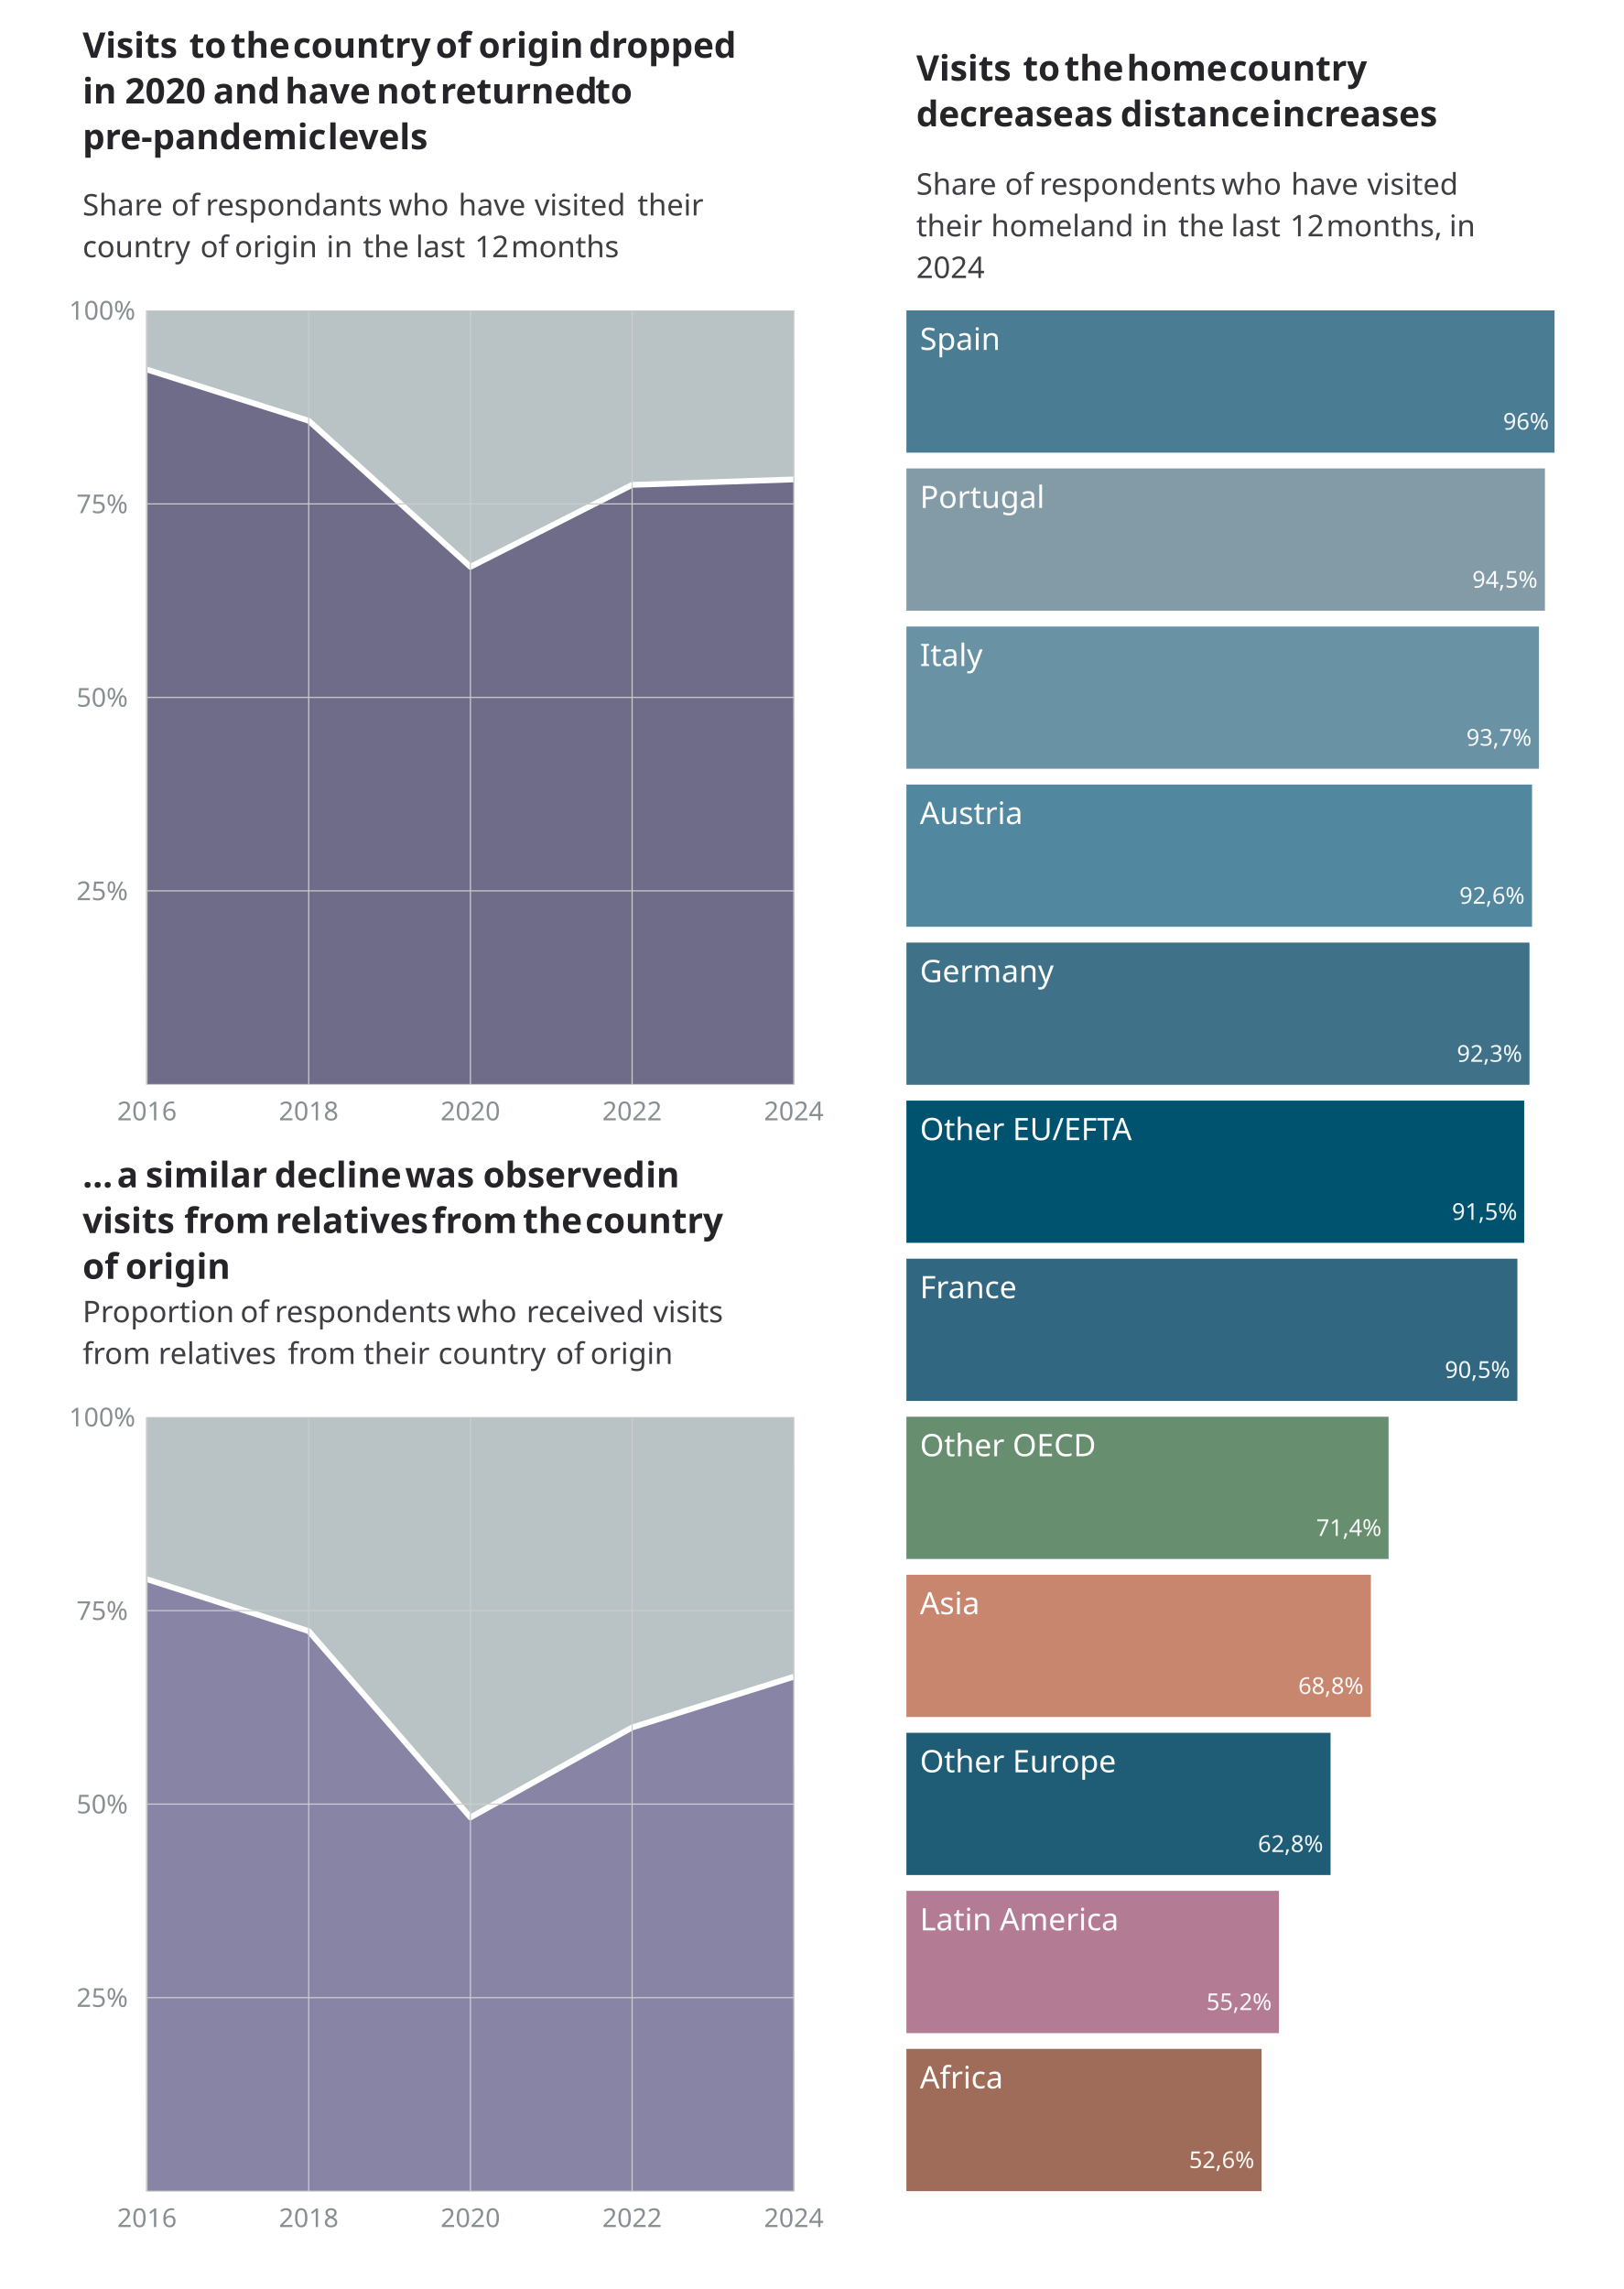
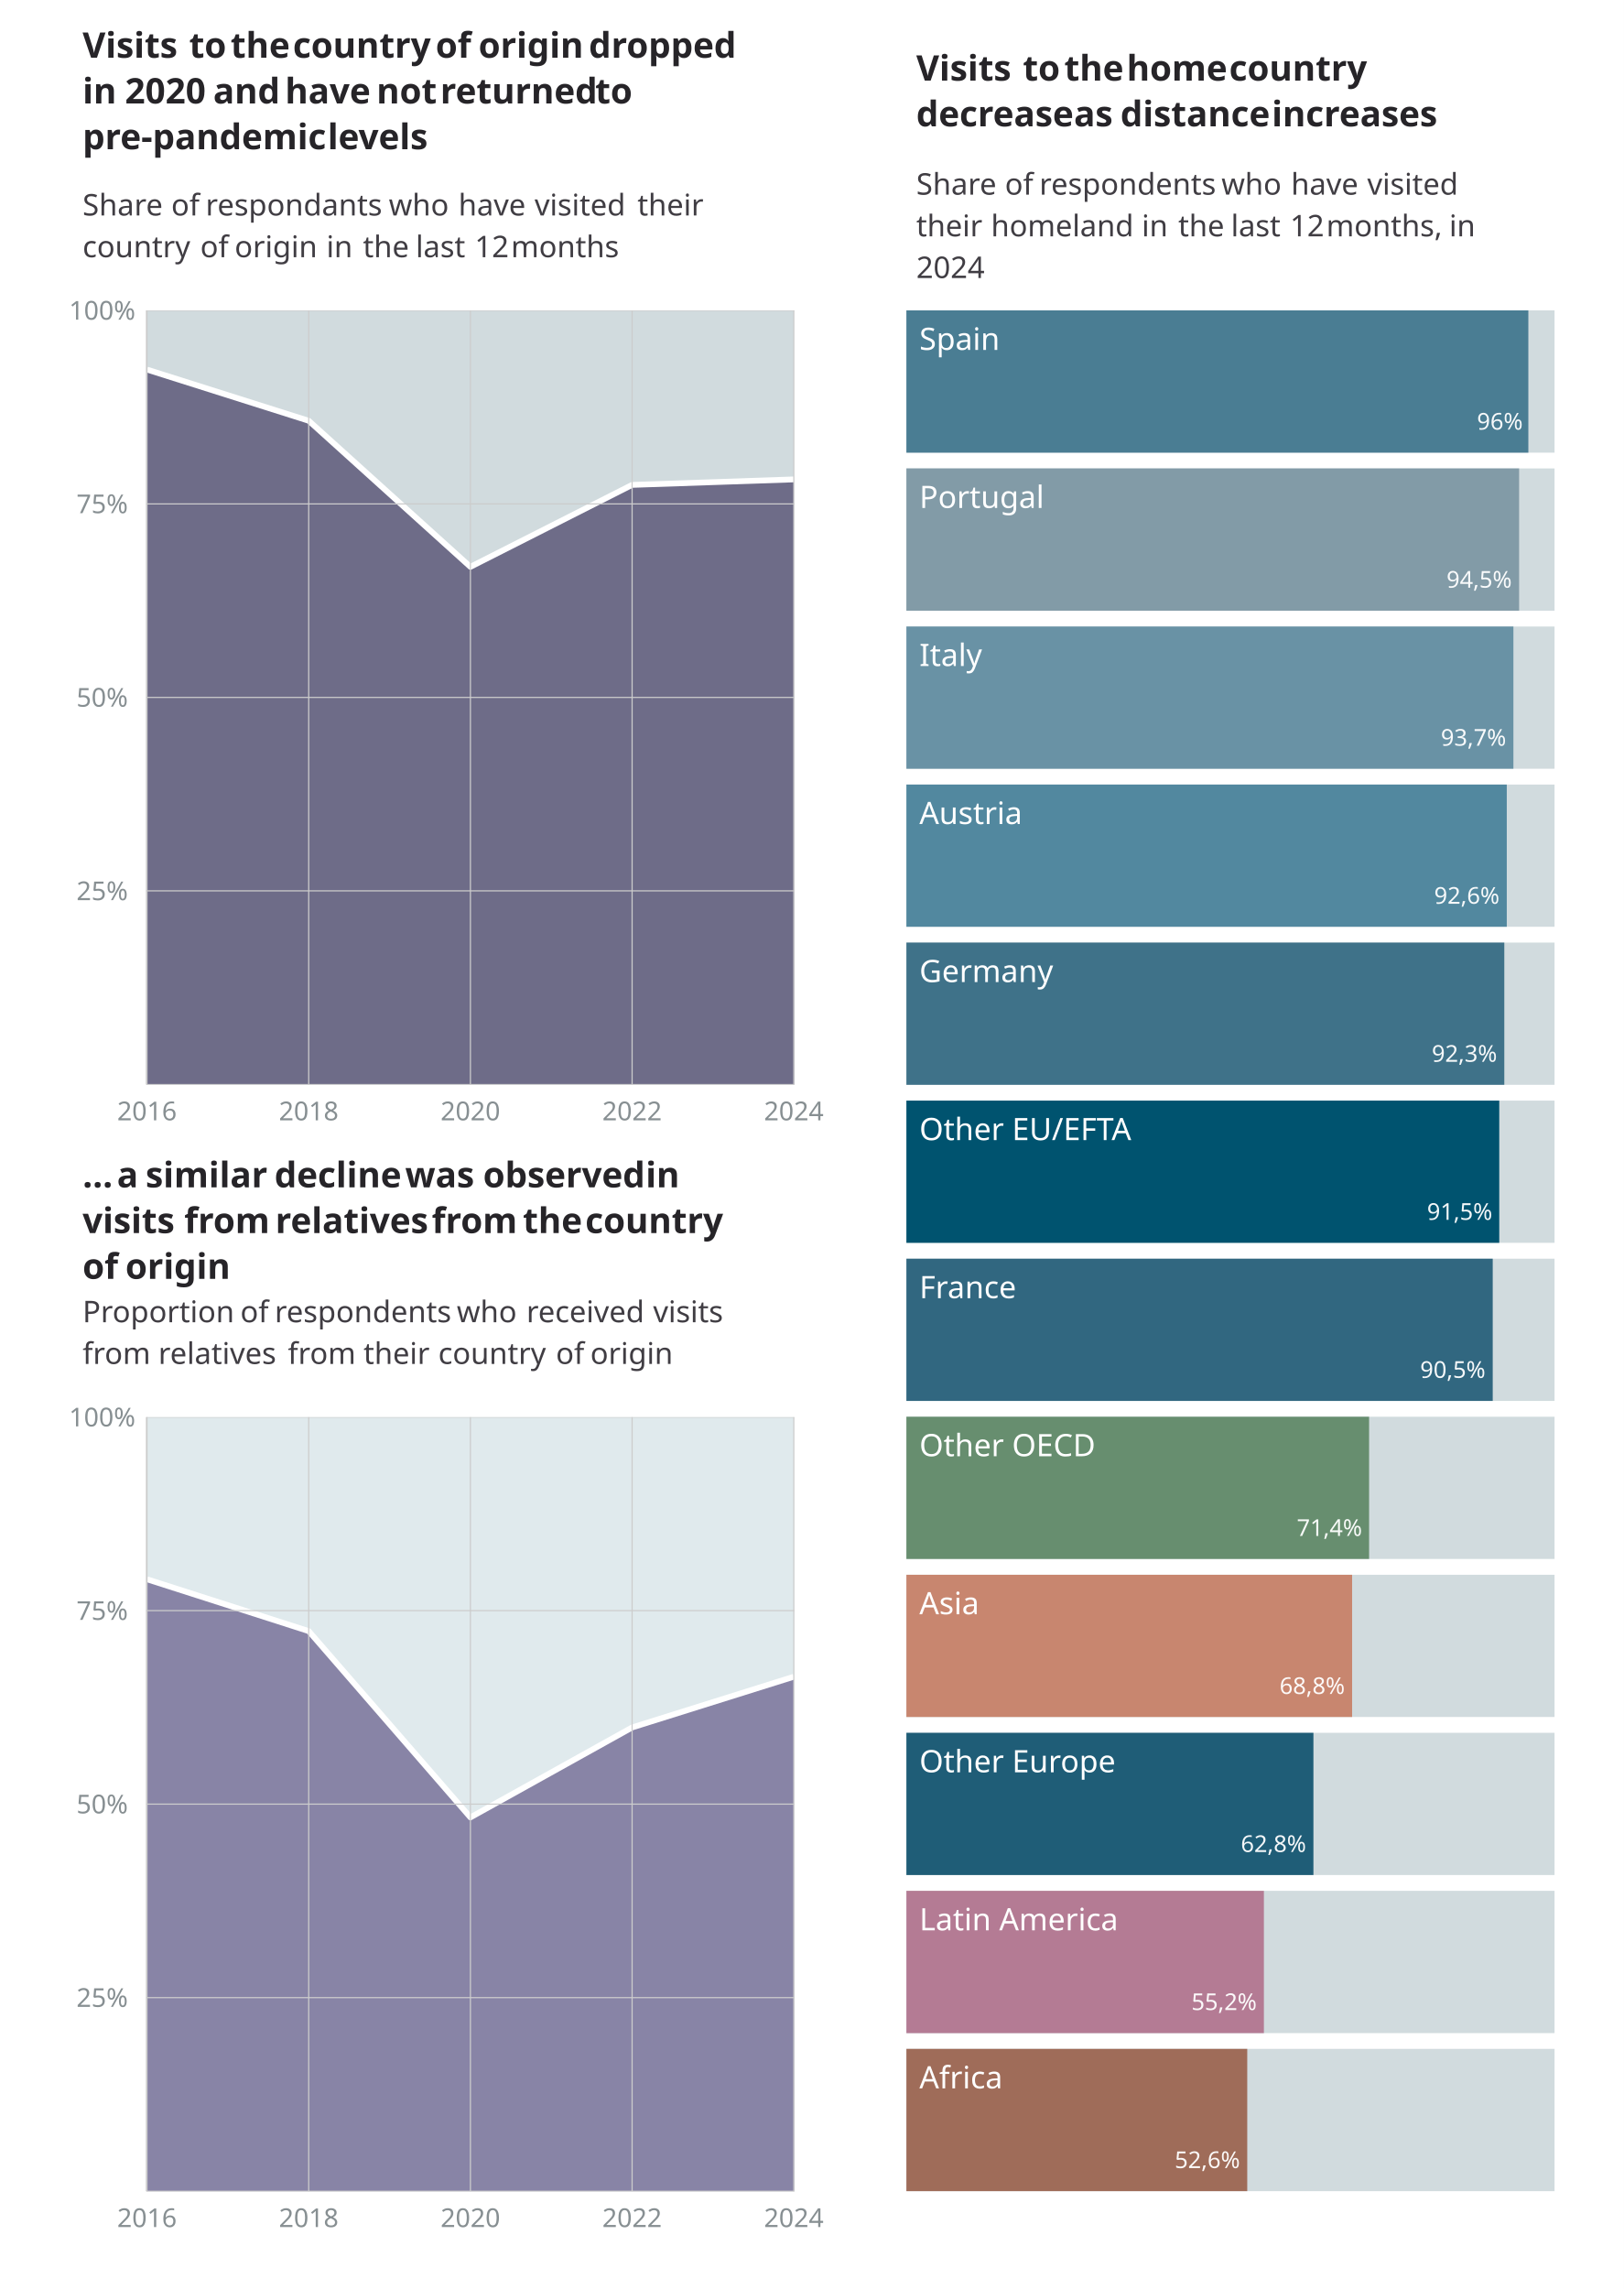
<svg xmlns="http://www.w3.org/2000/svg" width="597.60pt" height="842.40pt" viewBox="0 0 597.60 842.40">
  <g class="svglite">
    <defs>
      <style type="text/css">
    .svglite line, .svglite polyline, .svglite polygon, .svglite path, .svglite rect, .svglite circle {
      fill: none;
      stroke: #000000;
      stroke-linecap: round;
      stroke-linejoin: round;
      stroke-miterlimit: 10.00;
    }
    .svglite text {
      white-space: pre;
    }
    .svglite g.glyphgroup path {
      fill: inherit;
      stroke: none;
    }
  </style>
    </defs>
    <rect width="100%" height="100%" style="stroke: none; fill: #FFFFFF;" />
    <defs>
      <clipPath id="cpMC4wMHw1OTcuNjB8MC4wMHw4NDIuNDA=">
        <rect x="0.00" y="0.00" width="597.60" height="842.40" />
      </clipPath>
    </defs>
    <g clip-path="url(#cpMC4wMHw1OTcuNjB8MC4wMHw4NDIuNDA=)">
      <rect x="0.00" y="0.00" width="597.60" height="842.40" style="stroke-width: 1.07; stroke: #FFFFFF; fill: #FFFFFF;" />
    </g>
    <defs>
      <clipPath id="cpNTMuODd8NTcyLjIwfDExNC4yNHw4MDYuMzg=">
        <rect x="53.87" y="114.24" width="518.33" height="692.14" />
      </clipPath>
    </defs>
    <g clip-path="url(#cpNTMuODd8NTcyLjIwfDExNC4yNHw4MDYuMzg=)">
</g>
    <g clip-path="url(#cpMC4wMHw1OTcuNjB8MC4wMHw4NDIuNDA=)">
</g>
    <defs>
      <clipPath id="cpMzEyLjM2fDU5Mi4xMnw1LjQ4fDgzNi45Mg==">
        <rect x="312.36" y="5.48" width="279.76" height="831.44" />
      </clipPath>
    </defs>
    <g clip-path="url(#cpMzEyLjM2fDU5Mi4xMnw1LjQ4fDgzNi45Mg==)">
      <rect x="312.36" y="5.48" width="279.76" height="831.44" style="stroke-width: 0.00; stroke: none; fill: #FFFFFF;" />
    </g>
    <g clip-path="url(#cpMC4wMHw1OTcuNjB8MC4wMHw4NDIuNDA=)">
</g>
    <defs>
      <clipPath id="cpNTMuODd8MjkyLjQzfDExNC4yNHw4MDYuMzg=">
        <rect x="53.87" y="114.24" width="238.57" height="692.14" />
      </clipPath>
    </defs>
    <g clip-path="url(#cpNTMuODd8MjkyLjQzfDExNC4yNHw4MDYuMzg=)">
</g>
    <g clip-path="url(#cpMC4wMHw1OTcuNjB8MC4wMHw4NDIuNDA=)">
</g>
    <g clip-path="url(#cpNTMuODd8MjkyLjQzfDExNC4yNHw4MDYuMzg=)">
</g>
    <g clip-path="url(#cpMC4wMHw1OTcuNjB8MC4wMHw4NDIuNDA=)">
</g>
    <defs>
      <clipPath id="cpNS40OHwzMTIuMzZ8NS40OHw0MjkuNjI=">
        <rect x="5.48" y="5.48" width="306.88" height="424.14" />
      </clipPath>
    </defs>
    <g clip-path="url(#cpNS40OHwzMTIuMzZ8NS40OHw0MjkuNjI=)">
      <rect x="5.48" y="5.48" width="306.88" height="424.14" style="stroke-width: 0.00; stroke: none; fill: #FFFFFF;" />
    </g>
    <g clip-path="url(#cpMC4wMHw1OTcuNjB8MC4wMHw4NDIuNDA=)">
</g>
    <defs>
      <clipPath id="cpNS40OHwzMTIuMzZ8NDI5LjYyfDgzNi45Mg==">
        <rect x="5.48" y="429.62" width="306.88" height="407.30" />
      </clipPath>
    </defs>
    <g clip-path="url(#cpNS40OHwzMTIuMzZ8NDI5LjYyfDgzNi45Mg==)">
      <rect x="5.48" y="429.62" width="306.88" height="407.30" style="stroke-width: 0.00; stroke: none; fill: #FFFFFF;" />
    </g>
    <g clip-path="url(#cpMC4wMHw1OTcuNjB8MC4wMHw4NDIuNDA=)">
</g>
    <defs>
      <clipPath id="cpNTMuODd8MjkyLjQzfDExNC4yNHwzOTkuMDc=">
        <rect x="53.87" y="114.24" width="238.57" height="284.83" />
      </clipPath>
    </defs>
    <g clip-path="url(#cpNTMuODd8MjkyLjQzfDExNC4yNHwzOTkuMDc=)">
-       <polygon points="54.10,114.24 54.34,114.24 113.39,114.24 113.63,114.24 113.86,114.24 172.91,114.24 173.15,114.24 173.39,114.24 232.43,114.24 232.67,114.24 232.91,114.24 291.96,114.24 292.19,114.24 292.43,399.07 292.19,176.43 291.96,176.44 232.91,178.44 232.67,178.45 232.43,178.57 173.39,208.49 173.15,208.61 172.91,208.40 113.86,155.07 113.63,154.85 113.39,154.78 54.34,136.08 54.10,136.01 53.87,399.07 " style="stroke-width: 0.00; stroke: none; stroke-linecap: butt; fill: #B9C3C6;" />
+       <polygon points="54.10,114.24 54.34,114.24 113.39,114.24 113.63,114.24 113.86,114.24 172.91,114.24 173.15,114.24 173.39,114.24 232.43,114.24 232.67,114.24 232.91,114.24 291.96,114.24 292.19,114.24 292.43,399.07 292.19,176.43 291.96,176.44 232.91,178.44 232.67,178.45 232.43,178.57 173.39,208.49 173.15,208.61 172.91,208.40 113.86,155.07 113.63,154.85 113.39,154.78 54.34,136.08 54.10,136.01 53.87,399.07 " style="stroke-width: 0.00; stroke: none; stroke-linecap: butt; fill: #D1DBDE;" />
      <polyline points="54.10,114.24 54.34,114.24 113.39,114.24 113.63,114.24 113.86,114.24 172.91,114.24 173.15,114.24 173.39,114.24 232.43,114.24 232.67,114.24 232.91,114.24 291.96,114.24 292.19,114.24 " style="stroke-width: 1.16; stroke: none; stroke-linecap: butt;" />
      <polygon points="54.10,136.01 54.34,136.08 113.39,154.78 113.63,154.85 113.86,155.07 172.91,208.40 173.15,208.61 173.39,208.49 232.43,178.57 232.67,178.45 232.91,178.44 291.96,176.44 292.19,176.43 292.43,399.07 292.19,399.07 291.96,399.07 232.91,399.07 232.67,399.07 232.43,399.07 173.39,399.07 173.15,399.07 172.91,399.07 113.86,399.07 113.63,399.07 113.39,399.07 54.34,399.07 54.10,399.07 53.87,399.07 " style="stroke-width: 0.00; stroke: none; stroke-linecap: butt; fill: #6E6C88;" />
      <polyline points="54.10,136.01 54.34,136.08 113.39,154.78 113.63,154.85 113.86,155.07 172.91,208.40 173.15,208.61 173.39,208.49 232.43,178.57 232.67,178.45 232.91,178.44 291.96,176.44 292.19,176.43 " style="stroke-width: 1.16; stroke: none; stroke-linecap: butt;" />
      <polyline points="54.10,136.01 113.63,154.85 173.15,208.61 232.67,178.45 292.19,176.43 " style="stroke-width: 2.13; stroke: #FFFFFF; stroke-linecap: butt;" />
      <rect x="53.87" y="114.24" width="238.57" height="284.83" style="stroke-width: 0.00; stroke: none;" />
      <polyline points="53.87,327.86 292.43,327.86 " style="stroke-width: 0.43; stroke: #CCCCCC; stroke-linecap: butt;" />
      <polyline points="53.87,256.66 292.43,256.66 " style="stroke-width: 0.43; stroke: #CCCCCC; stroke-linecap: butt;" />
      <polyline points="53.87,185.45 292.43,185.45 " style="stroke-width: 0.43; stroke: #CCCCCC; stroke-linecap: butt;" />
      <polyline points="53.87,114.24 292.43,114.24 " style="stroke-width: 0.43; stroke: #CCCCCC; stroke-linecap: butt;" />
      <polyline points="54.10,399.07 54.10,114.24 " style="stroke-width: 0.43; stroke: #CCCCCC; stroke-linecap: butt;" />
      <polyline points="113.63,399.07 113.63,114.24 " style="stroke-width: 0.43; stroke: #CCCCCC; stroke-linecap: butt;" />
      <polyline points="173.15,399.07 173.15,114.24 " style="stroke-width: 0.43; stroke: #CCCCCC; stroke-linecap: butt;" />
      <polyline points="232.67,399.07 232.67,114.24 " style="stroke-width: 0.43; stroke: #CCCCCC; stroke-linecap: butt;" />
      <polyline points="292.19,399.07 292.19,114.24 " style="stroke-width: 0.43; stroke: #CCCCCC; stroke-linecap: butt;" />
    </g>
    <g clip-path="url(#cpMC4wMHw1OTcuNjB8MC4wMHw4NDIuNDA=)">
      <polyline points="53.87,399.07 53.87,114.24 " style="stroke-width: 0.32; stroke: #CCCCCC; stroke-linecap: butt;" />
      <text x="37.62" y="331.28" text-anchor="middle" style="font-size: 9.60px;fill: #878F92; font-family: &quot;Roboto Slab&quot;;">25%</text>
      <text x="37.62" y="260.07" text-anchor="middle" style="font-size: 9.60px;fill: #878F92; font-family: &quot;Roboto Slab&quot;;">50%</text>
      <text x="37.62" y="188.86" text-anchor="middle" style="font-size: 9.60px;fill: #878F92; font-family: &quot;Roboto Slab&quot;;">75%</text>
      <text x="37.62" y="117.65" text-anchor="middle" style="font-size: 9.60px;fill: #878F92; font-family: &quot;Roboto Slab&quot;;">100%</text>
      <polyline points="53.87,399.07 292.43,399.07 " style="stroke-width: 0.32; stroke: #CCCCCC; stroke-linecap: butt;" />
      <text x="54.10" y="412.30" text-anchor="middle" style="font-size: 9.60px;fill: #878F92; font-family: &quot;Roboto Slab&quot;;">2016</text>
      <text x="113.63" y="412.30" text-anchor="middle" style="font-size: 9.60px;fill: #878F92; font-family: &quot;Roboto Slab&quot;;">2018</text>
      <text x="173.15" y="412.30" text-anchor="middle" style="font-size: 9.60px;fill: #878F92; font-family: &quot;Roboto Slab&quot;;">2020</text>
      <text x="232.67" y="412.30" text-anchor="middle" style="font-size: 9.60px;fill: #878F92; font-family: &quot;Roboto Slab&quot;;">2022</text>
      <text x="292.19" y="412.30" text-anchor="middle" style="font-size: 9.60px;fill: #878F92; font-family: &quot;Roboto Slab&quot;;">2024</text>
      <text x="30.39" y="79.31" style="font-size: 11.00px;fill: #403D43; font-family: &quot;Roboto Slab&quot;;">Share</text>
      <text x="63.02" y="79.31" style="font-size: 11.00px;fill: #403D43; font-family: &quot;Roboto Slab&quot;;">of</text>
      <text x="75.68" y="79.31" style="font-size: 11.00px;fill: #403D43; font-family: &quot;Roboto Slab&quot;;">respondants</text>
      <text x="143.10" y="79.31" style="font-size: 11.00px;fill: #403D43; font-family: &quot;Roboto Slab&quot;;">who</text>
      <text x="168.73" y="79.31" style="font-size: 11.00px;fill: #403D43; font-family: &quot;Roboto Slab&quot;;">have</text>
      <text x="196.77" y="79.31" style="font-size: 11.00px;fill: #403D43; font-family: &quot;Roboto Slab&quot;;">visited</text>
      <text x="234.63" y="79.31" style="font-size: 11.00px;fill: #403D43; font-family: &quot;Roboto Slab&quot;;">their</text>
      <text x="30.39" y="94.66" style="font-size: 11.00px;fill: #403D43; font-family: &quot;Roboto Slab&quot;;">country</text>
      <text x="73.70" y="94.66" style="font-size: 11.00px;fill: #403D43; font-family: &quot;Roboto Slab&quot;;">of</text>
      <text x="86.36" y="94.66" style="font-size: 11.00px;fill: #403D43; font-family: &quot;Roboto Slab&quot;;">origin</text>
      <text x="120.15" y="94.66" style="font-size: 11.00px;fill: #403D43; font-family: &quot;Roboto Slab&quot;;">in</text>
      <text x="133.60" y="94.66" style="font-size: 11.00px;fill: #403D43; font-family: &quot;Roboto Slab&quot;;">the</text>
      <text x="153.01" y="94.66" style="font-size: 11.00px;fill: #403D43; font-family: &quot;Roboto Slab&quot;;">last</text>
      <text x="174.74" y="94.66" style="font-size: 11.00px;fill: #403D43; font-family: &quot;Roboto Slab&quot;;">12</text>
      <text x="188.08" y="94.66" style="font-size: 11.00px;fill: #403D43; font-family: &quot;Roboto Slab&quot;;">months</text>
      <text x="30.39" y="21.25" style="font-size: 13.00px; font-weight: 800;fill: #262428; font-family: &quot;Roboto Slab&quot;;">Visits</text>
      <text x="69.62" y="21.25" style="font-size: 13.00px; font-weight: 800;fill: #262428; font-family: &quot;Roboto Slab&quot;;">to</text>
      <text x="84.86" y="21.25" style="font-size: 13.00px; font-weight: 800;fill: #262428; font-family: &quot;Roboto Slab&quot;;">the</text>
      <text x="107.82" y="21.25" style="font-size: 13.00px; font-weight: 800;fill: #262428; font-family: &quot;Roboto Slab&quot;;">country</text>
      <text x="160.35" y="21.25" style="font-size: 13.00px; font-weight: 800;fill: #262428; font-family: &quot;Roboto Slab&quot;;">of</text>
      <text x="176.13" y="21.25" style="font-size: 13.00px; font-weight: 800;fill: #262428; font-family: &quot;Roboto Slab&quot;;">origin</text>
      <text x="216.73" y="21.25" style="font-size: 13.00px; font-weight: 800;fill: #262428; font-family: &quot;Roboto Slab&quot;;">dropped</text>
      <text x="30.39" y="38.08" style="font-size: 13.00px; font-weight: 800;fill: #262428; font-family: &quot;Roboto Slab&quot;;">in</text>
      <text x="46.01" y="38.08" style="font-size: 13.00px; font-weight: 800;fill: #262428; font-family: &quot;Roboto Slab&quot;;">2020</text>
      <text x="78.47" y="38.08" style="font-size: 13.00px; font-weight: 800;fill: #262428; font-family: &quot;Roboto Slab&quot;;">and</text>
      <text x="104.92" y="38.08" style="font-size: 13.00px; font-weight: 800;fill: #262428; font-family: &quot;Roboto Slab&quot;;">have</text>
      <text x="138.57" y="38.08" style="font-size: 13.00px; font-weight: 800;fill: #262428; font-family: &quot;Roboto Slab&quot;;">not</text>
      <text x="162.04" y="38.08" style="font-size: 13.00px; font-weight: 800;fill: #262428; font-family: &quot;Roboto Slab&quot;;">returned</text>
      <text x="219.08" y="38.08" style="font-size: 13.00px; font-weight: 800;fill: #262428; font-family: &quot;Roboto Slab&quot;;">to</text>
      <text x="30.39" y="54.92" style="font-size: 13.00px; font-weight: 800;fill: #262428; font-family: &quot;Roboto Slab&quot;;">pre-pandemic</text>
      <text x="120.57" y="54.92" style="font-size: 13.00px; font-weight: 800;fill: #262428; font-family: &quot;Roboto Slab&quot;;">levels</text>
    </g>
    <defs>
      <clipPath id="cpNTMuODd8MjkyLjQzfDUyMS41NHw4MDYuMzg=">
        <rect x="53.87" y="521.54" width="238.57" height="284.83" />
      </clipPath>
    </defs>
    <g clip-path="url(#cpNTMuODd8MjkyLjQzfDUyMS41NHw4MDYuMzg=)">
-       <polygon points="54.10,521.54 54.34,521.54 113.39,521.54 113.63,521.54 113.86,521.54 172.91,521.54 173.15,521.54 173.39,521.54 232.43,521.54 232.67,521.54 232.91,521.54 291.96,521.54 292.19,521.54 292.43,806.38 292.19,617.07 291.96,617.14 232.91,635.66 232.67,635.74 232.43,635.87 173.39,668.70 173.15,668.84 172.91,668.56 113.86,600.55 113.63,600.28 113.39,600.20 54.34,581.27 54.10,581.20 53.87,806.38 " style="stroke-width: 0.00; stroke: none; stroke-linecap: butt; fill: #B9C3C6;" />
+       <polygon points="54.10,521.54 54.34,521.54 113.39,521.54 113.63,521.54 113.86,521.54 172.91,521.54 173.15,521.54 173.39,521.54 232.43,521.54 232.67,521.54 232.91,521.54 291.96,521.54 292.19,521.54 292.43,806.38 292.19,617.07 291.96,617.14 232.91,635.66 232.67,635.74 232.43,635.87 173.39,668.70 173.15,668.84 172.91,668.56 113.86,600.55 113.63,600.28 113.39,600.20 54.34,581.27 54.10,581.20 53.87,806.38 " style="stroke-width: 0.00; stroke: none; stroke-linecap: butt; fill: #E0EAED;" />
      <polyline points="54.10,521.54 54.34,521.54 113.39,521.54 113.63,521.54 113.86,521.54 172.91,521.54 173.15,521.54 173.39,521.54 232.43,521.54 232.67,521.54 232.91,521.54 291.96,521.54 292.19,521.54 " style="stroke-width: 1.16; stroke: none; stroke-linecap: butt;" />
      <polygon points="54.10,581.20 54.34,581.27 113.39,600.20 113.63,600.28 113.86,600.55 172.91,668.56 173.15,668.84 173.39,668.70 232.43,635.87 232.67,635.74 232.91,635.66 291.96,617.14 292.19,617.07 292.43,806.38 292.19,806.38 291.96,806.38 232.91,806.38 232.67,806.38 232.43,806.38 173.39,806.38 173.15,806.38 172.91,806.38 113.86,806.38 113.63,806.38 113.39,806.38 54.34,806.38 54.10,806.38 53.87,806.38 " style="stroke-width: 0.00; stroke: none; stroke-linecap: butt; fill: #8884A6;" />
      <polyline points="54.10,581.20 54.34,581.27 113.39,600.20 113.63,600.28 113.86,600.55 172.91,668.56 173.15,668.84 173.39,668.70 232.43,635.87 232.67,635.74 232.91,635.66 291.96,617.14 292.19,617.07 " style="stroke-width: 1.16; stroke: none; stroke-linecap: butt;" />
      <polyline points="54.10,581.20 113.63,600.28 173.15,668.84 232.67,635.74 292.19,617.07 " style="stroke-width: 2.13; stroke: #FFFFFF; stroke-linecap: butt;" />
      <rect x="53.87" y="521.54" width="238.57" height="284.83" style="stroke-width: 0.00; stroke: none;" />
      <polyline points="53.87,735.17 292.43,735.17 " style="stroke-width: 0.43; stroke: #CCCCCC; stroke-linecap: butt;" />
      <polyline points="53.87,663.96 292.43,663.96 " style="stroke-width: 0.43; stroke: #CCCCCC; stroke-linecap: butt;" />
      <polyline points="53.87,592.75 292.43,592.75 " style="stroke-width: 0.43; stroke: #CCCCCC; stroke-linecap: butt;" />
      <polyline points="53.87,521.54 292.43,521.54 " style="stroke-width: 0.43; stroke: #CCCCCC; stroke-linecap: butt;" />
      <polyline points="54.10,806.38 54.10,521.54 " style="stroke-width: 0.43; stroke: #CCCCCC; stroke-linecap: butt;" />
      <polyline points="113.63,806.38 113.63,521.54 " style="stroke-width: 0.43; stroke: #CCCCCC; stroke-linecap: butt;" />
      <polyline points="173.15,806.38 173.15,521.54 " style="stroke-width: 0.43; stroke: #CCCCCC; stroke-linecap: butt;" />
      <polyline points="232.67,806.38 232.67,521.54 " style="stroke-width: 0.43; stroke: #CCCCCC; stroke-linecap: butt;" />
      <polyline points="292.19,806.38 292.19,521.54 " style="stroke-width: 0.43; stroke: #CCCCCC; stroke-linecap: butt;" />
    </g>
    <g clip-path="url(#cpMC4wMHw1OTcuNjB8MC4wMHw4NDIuNDA=)">
      <polyline points="53.87,806.38 53.87,521.54 " style="stroke-width: 0.32; stroke: #CCCCCC; stroke-linecap: butt;" />
      <text x="37.62" y="738.58" text-anchor="middle" style="font-size: 9.60px;fill: #878F92; font-family: &quot;Roboto Slab&quot;;">25%</text>
      <text x="37.62" y="667.37" text-anchor="middle" style="font-size: 9.60px;fill: #878F92; font-family: &quot;Roboto Slab&quot;;">50%</text>
      <text x="37.62" y="596.16" text-anchor="middle" style="font-size: 9.60px;fill: #878F92; font-family: &quot;Roboto Slab&quot;;">75%</text>
      <text x="37.62" y="524.95" text-anchor="middle" style="font-size: 9.60px;fill: #878F92; font-family: &quot;Roboto Slab&quot;;">100%</text>
      <polyline points="53.87,806.38 292.43,806.38 " style="stroke-width: 0.32; stroke: #CCCCCC; stroke-linecap: butt;" />
      <text x="54.10" y="819.61" text-anchor="middle" style="font-size: 9.60px;fill: #878F92; font-family: &quot;Roboto Slab&quot;;">2016</text>
      <text x="113.63" y="819.61" text-anchor="middle" style="font-size: 9.60px;fill: #878F92; font-family: &quot;Roboto Slab&quot;;">2018</text>
      <text x="173.15" y="819.61" text-anchor="middle" style="font-size: 9.60px;fill: #878F92; font-family: &quot;Roboto Slab&quot;;">2020</text>
      <text x="232.67" y="819.61" text-anchor="middle" style="font-size: 9.60px;fill: #878F92; font-family: &quot;Roboto Slab&quot;;">2022</text>
      <text x="292.19" y="819.61" text-anchor="middle" style="font-size: 9.60px;fill: #878F92; font-family: &quot;Roboto Slab&quot;;">2024</text>
      <text x="30.39" y="486.62" style="font-size: 11.00px;fill: #403D43; font-family: &quot;Roboto Slab&quot;;">Proportion</text>
      <text x="88.44" y="486.62" style="font-size: 11.00px;fill: #403D43; font-family: &quot;Roboto Slab&quot;;">of</text>
      <text x="101.10" y="486.62" style="font-size: 11.00px;fill: #403D43; font-family: &quot;Roboto Slab&quot;;">respondents</text>
      <text x="168.13" y="486.62" style="font-size: 11.00px;fill: #403D43; font-family: &quot;Roboto Slab&quot;;">who</text>
      <text x="193.76" y="486.62" style="font-size: 11.00px;fill: #403D43; font-family: &quot;Roboto Slab&quot;;">received</text>
      <text x="240.40" y="486.62" style="font-size: 11.00px;fill: #403D43; font-family: &quot;Roboto Slab&quot;;">visits</text>
      <text x="30.39" y="501.96" style="font-size: 11.00px;fill: #403D43; font-family: &quot;Roboto Slab&quot;;">from</text>
      <text x="58.26" y="501.96" style="font-size: 11.00px;fill: #403D43; font-family: &quot;Roboto Slab&quot;;">relatives</text>
      <text x="105.93" y="501.96" style="font-size: 11.00px;fill: #403D43; font-family: &quot;Roboto Slab&quot;;">from</text>
      <text x="133.80" y="501.96" style="font-size: 11.00px;fill: #403D43; font-family: &quot;Roboto Slab&quot;;">their</text>
      <text x="161.30" y="501.96" style="font-size: 11.00px;fill: #403D43; font-family: &quot;Roboto Slab&quot;;">country</text>
      <text x="204.61" y="501.96" style="font-size: 11.00px;fill: #403D43; font-family: &quot;Roboto Slab&quot;;">of</text>
      <text x="217.27" y="501.96" style="font-size: 11.00px;fill: #403D43; font-family: &quot;Roboto Slab&quot;;">origin</text>
      <text x="30.39" y="436.97" style="font-size: 13.00px; font-weight: 800;fill: #262428; font-family: &quot;Roboto Slab&quot;;">…</text>
      <text x="43.05" y="436.97" style="font-size: 13.00px; font-weight: 800;fill: #262428; font-family: &quot;Roboto Slab&quot;;">a</text>
      <text x="53.59" y="436.97" style="font-size: 13.00px; font-weight: 800;fill: #262428; font-family: &quot;Roboto Slab&quot;;">similar</text>
      <text x="101.03" y="436.97" style="font-size: 13.00px; font-weight: 800;fill: #262428; font-family: &quot;Roboto Slab&quot;;">decline</text>
      <text x="149.14" y="436.97" style="font-size: 13.00px; font-weight: 800;fill: #262428; font-family: &quot;Roboto Slab&quot;;">was</text>
      <text x="177.82" y="436.97" style="font-size: 13.00px; font-weight: 800;fill: #262428; font-family: &quot;Roboto Slab&quot;;">observed</text>
      <text x="237.64" y="436.97" style="font-size: 13.00px; font-weight: 800;fill: #262428; font-family: &quot;Roboto Slab&quot;;">in</text>
      <text x="30.39" y="453.80" style="font-size: 13.00px; font-weight: 800;fill: #262428; font-family: &quot;Roboto Slab&quot;;">visits</text>
      <text x="67.82" y="453.80" style="font-size: 13.00px; font-weight: 800;fill: #262428; font-family: &quot;Roboto Slab&quot;;">from</text>
      <text x="101.34" y="453.80" style="font-size: 13.00px; font-weight: 800;fill: #262428; font-family: &quot;Roboto Slab&quot;;">relatives</text>
      <text x="158.93" y="453.80" style="font-size: 13.00px; font-weight: 800;fill: #262428; font-family: &quot;Roboto Slab&quot;;">from</text>
      <text x="192.45" y="453.80" style="font-size: 13.00px; font-weight: 800;fill: #262428; font-family: &quot;Roboto Slab&quot;;">the</text>
      <text x="215.42" y="453.80" style="font-size: 13.00px; font-weight: 800;fill: #262428; font-family: &quot;Roboto Slab&quot;;">country</text>
      <text x="30.39" y="470.64" style="font-size: 13.00px; font-weight: 800;fill: #262428; font-family: &quot;Roboto Slab&quot;;">of</text>
      <text x="46.16" y="470.64" style="font-size: 13.00px; font-weight: 800;fill: #262428; font-family: &quot;Roboto Slab&quot;;">origin</text>
    </g>
    <defs>
      <clipPath id="cpMzMzLjYzfDU3Mi4yMHwxMTQuMjR8ODA2LjM4">
        <rect x="333.63" y="114.24" width="238.57" height="692.14" />
      </clipPath>
    </defs>
    <g clip-path="url(#cpMzMzLjYzfDU3Mi4yMHwxMTQuMjR8ODA2LjM4)">
-       <rect x="333.63" y="754.03" width="130.74" height="52.35" style="stroke-width: 1.16; stroke: none; stroke-linecap: butt; stroke-linejoin: miter; fill: #9F6C59;" />
-       <rect x="333.63" y="695.87" width="137.12" height="52.35" style="stroke-width: 1.16; stroke: none; stroke-linecap: butt; stroke-linejoin: miter; fill: #B47B94;" />
-       <rect x="333.63" y="637.70" width="156.13" height="52.35" style="stroke-width: 1.16; stroke: none; stroke-linecap: butt; stroke-linejoin: miter; fill: #1F5D77;" />
-       <rect x="333.63" y="579.54" width="170.97" height="52.35" style="stroke-width: 1.16; stroke: none; stroke-linecap: butt; stroke-linejoin: miter; fill: #C8866F;" />
-       <rect x="333.63" y="521.38" width="177.48" height="52.35" style="stroke-width: 1.16; stroke: none; stroke-linecap: butt; stroke-linejoin: miter; fill: #678E6F;" />
-       <rect x="333.63" y="463.22" width="224.90" height="52.35" style="stroke-width: 1.16; stroke: none; stroke-linecap: butt; stroke-linejoin: miter; fill: #316780;" />
-       <rect x="333.63" y="405.05" width="227.40" height="52.35" style="stroke-width: 1.16; stroke: none; stroke-linecap: butt; stroke-linejoin: miter; fill: #00536F;" />
-       <rect x="333.63" y="346.89" width="229.35" height="52.35" style="stroke-width: 1.16; stroke: none; stroke-linecap: butt; stroke-linejoin: miter; fill: #3F7289;" />
-       <rect x="333.63" y="288.73" width="230.29" height="52.35" style="stroke-width: 1.16; stroke: none; stroke-linecap: butt; stroke-linejoin: miter; fill: #52889F;" />
-       <rect x="333.63" y="230.56" width="232.84" height="52.35" style="stroke-width: 1.16; stroke: none; stroke-linecap: butt; stroke-linejoin: miter; fill: #6992A5;" />
-       <rect x="333.63" y="172.40" width="235.03" height="52.35" style="stroke-width: 1.16; stroke: none; stroke-linecap: butt; stroke-linejoin: miter; fill: #829BA7;" />
-       <rect x="333.63" y="114.24" width="238.57" height="52.35" style="stroke-width: 1.16; stroke: none; stroke-linecap: butt; stroke-linejoin: miter; fill: #4A7D93;" />
-       <text x="338.60" y="768.57" style="font-size: 11.38px;fill: #FFFFFF; font-family: &quot;Roboto Slab&quot;;">Africa</text>
-       <text x="338.60" y="710.41" style="font-size: 11.38px;fill: #FFFFFF; font-family: &quot;Roboto Slab&quot;;">Latin America</text>
-       <text x="338.60" y="652.24" style="font-size: 11.38px;fill: #FFFFFF; font-family: &quot;Roboto Slab&quot;;">Other Europe</text>
-       <text x="338.60" y="594.08" style="font-size: 11.38px;fill: #FFFFFF; font-family: &quot;Roboto Slab&quot;;">Asia</text>
-       <text x="338.60" y="535.92" style="font-size: 11.38px;fill: #FFFFFF; font-family: &quot;Roboto Slab&quot;;">Other OECD</text>
-       <text x="338.60" y="477.76" style="font-size: 11.38px;fill: #FFFFFF; font-family: &quot;Roboto Slab&quot;;">France</text>
-       <text x="338.60" y="419.59" style="font-size: 11.38px;fill: #FFFFFF; font-family: &quot;Roboto Slab&quot;;">Other EU/EFTA</text>
-       <text x="338.60" y="361.43" style="font-size: 11.38px;fill: #FFFFFF; font-family: &quot;Roboto Slab&quot;;">Germany</text>
-       <text x="338.60" y="303.27" style="font-size: 11.38px;fill: #FFFFFF; font-family: &quot;Roboto Slab&quot;;">Austria</text>
-       <text x="338.60" y="245.10" style="font-size: 11.38px;fill: #FFFFFF; font-family: &quot;Roboto Slab&quot;;">Italy</text>
-       <text x="338.60" y="186.94" style="font-size: 11.38px;fill: #FFFFFF; font-family: &quot;Roboto Slab&quot;;">Portugal</text>
-       <text x="338.60" y="128.78" style="font-size: 11.38px;fill: #FFFFFF; font-family: &quot;Roboto Slab&quot;;">Spain</text>
-       <text x="461.70" y="797.90" text-anchor="end" style="font-size: 8.54px;fill: #FFFFFF; fill-opacity: 0.95; font-family: &quot;Roboto Slab&quot;;">52,6%</text>
-       <text x="468.11" y="739.74" text-anchor="end" style="font-size: 8.54px;fill: #FFFFFF; fill-opacity: 0.95; font-family: &quot;Roboto Slab&quot;;">55,2%</text>
-       <text x="487.06" y="681.58" text-anchor="end" style="font-size: 8.54px;fill: #FFFFFF; fill-opacity: 0.95; font-family: &quot;Roboto Slab&quot;;">62,8%</text>
-       <text x="501.91" y="623.42" text-anchor="end" style="font-size: 8.54px;fill: #FFFFFF; fill-opacity: 0.95; font-family: &quot;Roboto Slab&quot;;">68,8%</text>
-       <text x="508.52" y="565.25" text-anchor="end" style="font-size: 8.54px;fill: #FFFFFF; fill-opacity: 0.95; font-family: &quot;Roboto Slab&quot;;">71,4%</text>
-       <text x="555.84" y="507.09" text-anchor="end" style="font-size: 8.54px;fill: #FFFFFF; fill-opacity: 0.95; font-family: &quot;Roboto Slab&quot;;">90,5%</text>
-       <text x="558.47" y="448.93" text-anchor="end" style="font-size: 8.54px;fill: #FFFFFF; fill-opacity: 0.95; font-family: &quot;Roboto Slab&quot;;">91,5%</text>
-       <text x="560.29" y="390.76" text-anchor="end" style="font-size: 8.54px;fill: #FFFFFF; fill-opacity: 0.95; font-family: &quot;Roboto Slab&quot;;">92,3%</text>
-       <text x="561.21" y="332.60" text-anchor="end" style="font-size: 8.54px;fill: #FFFFFF; fill-opacity: 0.95; font-family: &quot;Roboto Slab&quot;;">92,6%</text>
-       <text x="563.78" y="274.44" text-anchor="end" style="font-size: 8.54px;fill: #FFFFFF; fill-opacity: 0.95; font-family: &quot;Roboto Slab&quot;;">93,7%</text>
-       <text x="565.96" y="216.28" text-anchor="end" style="font-size: 8.54px;fill: #FFFFFF; fill-opacity: 0.95; font-family: &quot;Roboto Slab&quot;;">94,5%</text>
-       <text x="570.13" y="158.11" text-anchor="end" style="font-size: 8.54px;fill: #FFFFFF; fill-opacity: 0.95; font-family: &quot;Roboto Slab&quot;;">96%</text>
+       <rect x="333.63" y="754.03" width="238.57" height="52.35" style="stroke-width: 1.16; stroke: none; stroke-linecap: butt; stroke-linejoin: miter; fill: #D1DBDE;" />
+       <rect x="333.63" y="695.87" width="238.57" height="52.35" style="stroke-width: 1.16; stroke: none; stroke-linecap: butt; stroke-linejoin: miter; fill: #D1DBDE;" />
+       <rect x="333.63" y="637.70" width="238.57" height="52.35" style="stroke-width: 1.16; stroke: none; stroke-linecap: butt; stroke-linejoin: miter; fill: #D1DBDE;" />
+       <rect x="333.63" y="579.54" width="238.57" height="52.35" style="stroke-width: 1.16; stroke: none; stroke-linecap: butt; stroke-linejoin: miter; fill: #D1DBDE;" />
+       <rect x="333.63" y="521.38" width="238.57" height="52.35" style="stroke-width: 1.16; stroke: none; stroke-linecap: butt; stroke-linejoin: miter; fill: #D1DBDE;" />
+       <rect x="333.63" y="463.22" width="238.57" height="52.35" style="stroke-width: 1.16; stroke: none; stroke-linecap: butt; stroke-linejoin: miter; fill: #D1DBDE;" />
+       <rect x="333.63" y="405.05" width="238.57" height="52.35" style="stroke-width: 1.16; stroke: none; stroke-linecap: butt; stroke-linejoin: miter; fill: #D1DBDE;" />
+       <rect x="333.63" y="346.89" width="238.57" height="52.35" style="stroke-width: 1.16; stroke: none; stroke-linecap: butt; stroke-linejoin: miter; fill: #D1DBDE;" />
+       <rect x="333.63" y="288.73" width="238.57" height="52.35" style="stroke-width: 1.16; stroke: none; stroke-linecap: butt; stroke-linejoin: miter; fill: #D1DBDE;" />
+       <rect x="333.63" y="230.56" width="238.57" height="52.35" style="stroke-width: 1.16; stroke: none; stroke-linecap: butt; stroke-linejoin: miter; fill: #D1DBDE;" />
+       <rect x="333.63" y="172.40" width="238.57" height="52.35" style="stroke-width: 1.16; stroke: none; stroke-linecap: butt; stroke-linejoin: miter; fill: #D1DBDE;" />
+       <rect x="333.63" y="114.24" width="238.57" height="52.35" style="stroke-width: 1.16; stroke: none; stroke-linecap: butt; stroke-linejoin: miter; fill: #D1DBDE;" />
+       <rect x="333.63" y="754.03" width="125.46" height="52.35" style="stroke-width: 1.16; stroke: none; stroke-linecap: butt; stroke-linejoin: miter; fill: #9F6C59;" />
+       <rect x="333.63" y="695.87" width="131.59" height="52.35" style="stroke-width: 1.16; stroke: none; stroke-linecap: butt; stroke-linejoin: miter; fill: #B47B94;" />
+       <rect x="333.63" y="637.70" width="149.82" height="52.35" style="stroke-width: 1.16; stroke: none; stroke-linecap: butt; stroke-linejoin: miter; fill: #1F5D77;" />
+       <rect x="333.63" y="579.54" width="164.06" height="52.35" style="stroke-width: 1.16; stroke: none; stroke-linecap: butt; stroke-linejoin: miter; fill: #C8866F;" />
+       <rect x="333.63" y="521.38" width="170.31" height="52.35" style="stroke-width: 1.16; stroke: none; stroke-linecap: butt; stroke-linejoin: miter; fill: #678E6F;" />
+       <rect x="333.63" y="463.22" width="215.82" height="52.35" style="stroke-width: 1.16; stroke: none; stroke-linecap: butt; stroke-linejoin: miter; fill: #316780;" />
+       <rect x="333.63" y="405.05" width="218.22" height="52.35" style="stroke-width: 1.16; stroke: none; stroke-linecap: butt; stroke-linejoin: miter; fill: #00536F;" />
+       <rect x="333.63" y="346.89" width="220.08" height="52.35" style="stroke-width: 1.16; stroke: none; stroke-linecap: butt; stroke-linejoin: miter; fill: #3F7289;" />
+       <rect x="333.63" y="288.73" width="220.99" height="52.35" style="stroke-width: 1.16; stroke: none; stroke-linecap: butt; stroke-linejoin: miter; fill: #52889F;" />
+       <rect x="333.63" y="230.56" width="223.43" height="52.35" style="stroke-width: 1.16; stroke: none; stroke-linecap: butt; stroke-linejoin: miter; fill: #6992A5;" />
+       <rect x="333.63" y="172.40" width="225.53" height="52.35" style="stroke-width: 1.16; stroke: none; stroke-linecap: butt; stroke-linejoin: miter; fill: #829BA7;" />
+       <rect x="333.63" y="114.24" width="228.93" height="52.35" style="stroke-width: 1.16; stroke: none; stroke-linecap: butt; stroke-linejoin: miter; fill: #4A7D93;" />
+       <text x="338.40" y="768.57" style="font-size: 11.38px;fill: #FFFFFF; font-family: &quot;Roboto Slab&quot;;">Africa</text>
+       <text x="338.40" y="710.41" style="font-size: 11.38px;fill: #FFFFFF; font-family: &quot;Roboto Slab&quot;;">Latin America</text>
+       <text x="338.40" y="652.24" style="font-size: 11.38px;fill: #FFFFFF; font-family: &quot;Roboto Slab&quot;;">Other Europe</text>
+       <text x="338.40" y="594.08" style="font-size: 11.38px;fill: #FFFFFF; font-family: &quot;Roboto Slab&quot;;">Asia</text>
+       <text x="338.40" y="535.92" style="font-size: 11.38px;fill: #FFFFFF; font-family: &quot;Roboto Slab&quot;;">Other OECD</text>
+       <text x="338.40" y="477.76" style="font-size: 11.38px;fill: #FFFFFF; font-family: &quot;Roboto Slab&quot;;">France</text>
+       <text x="338.40" y="419.59" style="font-size: 11.38px;fill: #FFFFFF; font-family: &quot;Roboto Slab&quot;;">Other EU/EFTA</text>
+       <text x="338.40" y="361.43" style="font-size: 11.38px;fill: #FFFFFF; font-family: &quot;Roboto Slab&quot;;">Germany</text>
+       <text x="338.40" y="303.27" style="font-size: 11.38px;fill: #FFFFFF; font-family: &quot;Roboto Slab&quot;;">Austria</text>
+       <text x="338.40" y="245.10" style="font-size: 11.38px;fill: #FFFFFF; font-family: &quot;Roboto Slab&quot;;">Italy</text>
+       <text x="338.40" y="186.94" style="font-size: 11.38px;fill: #FFFFFF; font-family: &quot;Roboto Slab&quot;;">Portugal</text>
+       <text x="338.40" y="128.78" style="font-size: 11.38px;fill: #FFFFFF; font-family: &quot;Roboto Slab&quot;;">Spain</text>
+       <text x="456.43" y="797.90" text-anchor="end" style="font-size: 8.54px;fill: #FFFFFF; fill-opacity: 0.95; font-family: &quot;Roboto Slab&quot;;">52,6%</text>
+       <text x="462.59" y="739.74" text-anchor="end" style="font-size: 8.54px;fill: #FFFFFF; fill-opacity: 0.95; font-family: &quot;Roboto Slab&quot;;">55,2%</text>
+       <text x="480.77" y="681.58" text-anchor="end" style="font-size: 8.54px;fill: #FFFFFF; fill-opacity: 0.95; font-family: &quot;Roboto Slab&quot;;">62,8%</text>
+       <text x="495.02" y="623.42" text-anchor="end" style="font-size: 8.54px;fill: #FFFFFF; fill-opacity: 0.95; font-family: &quot;Roboto Slab&quot;;">68,8%</text>
+       <text x="501.37" y="565.25" text-anchor="end" style="font-size: 8.54px;fill: #FFFFFF; fill-opacity: 0.95; font-family: &quot;Roboto Slab&quot;;">71,4%</text>
+       <text x="546.77" y="507.09" text-anchor="end" style="font-size: 8.54px;fill: #FFFFFF; fill-opacity: 0.95; font-family: &quot;Roboto Slab&quot;;">90,5%</text>
+       <text x="549.31" y="448.93" text-anchor="end" style="font-size: 8.54px;fill: #FFFFFF; fill-opacity: 0.95; font-family: &quot;Roboto Slab&quot;;">91,5%</text>
+       <text x="551.05" y="390.76" text-anchor="end" style="font-size: 8.54px;fill: #FFFFFF; fill-opacity: 0.95; font-family: &quot;Roboto Slab&quot;;">92,3%</text>
+       <text x="551.93" y="332.60" text-anchor="end" style="font-size: 8.54px;fill: #FFFFFF; fill-opacity: 0.95; font-family: &quot;Roboto Slab&quot;;">92,6%</text>
+       <text x="554.39" y="274.44" text-anchor="end" style="font-size: 8.54px;fill: #FFFFFF; fill-opacity: 0.95; font-family: &quot;Roboto Slab&quot;;">93,7%</text>
+       <text x="556.48" y="216.28" text-anchor="end" style="font-size: 8.54px;fill: #FFFFFF; fill-opacity: 0.95; font-family: &quot;Roboto Slab&quot;;">94,5%</text>
+       <text x="560.52" y="158.11" text-anchor="end" style="font-size: 8.54px;fill: #FFFFFF; fill-opacity: 0.95; font-family: &quot;Roboto Slab&quot;;">96%</text>
      <rect x="333.63" y="114.24" width="238.57" height="692.14" style="stroke-width: 0.00; stroke: none;" />
    </g>
    <g clip-path="url(#cpMC4wMHw1OTcuNjB8MC4wMHw4NDIuNDA=)">
      <text x="337.26" y="71.64" style="font-size: 11.00px;fill: #403D43; font-family: &quot;Roboto Slab&quot;;">Share</text>
      <text x="369.89" y="71.64" style="font-size: 11.00px;fill: #403D43; font-family: &quot;Roboto Slab&quot;;">of</text>
      <text x="382.56" y="71.64" style="font-size: 11.00px;fill: #403D43; font-family: &quot;Roboto Slab&quot;;">respondents</text>
      <text x="449.59" y="71.64" style="font-size: 11.00px;fill: #403D43; font-family: &quot;Roboto Slab&quot;;">who</text>
      <text x="475.21" y="71.64" style="font-size: 11.00px;fill: #403D43; font-family: &quot;Roboto Slab&quot;;">have</text>
      <text x="503.26" y="71.64" style="font-size: 11.00px;fill: #403D43; font-family: &quot;Roboto Slab&quot;;">visited</text>
      <text x="337.26" y="86.98" style="font-size: 11.00px;fill: #403D43; font-family: &quot;Roboto Slab&quot;;">their</text>
      <text x="364.76" y="86.98" style="font-size: 11.00px;fill: #403D43; font-family: &quot;Roboto Slab&quot;;">homeland</text>
      <text x="420.24" y="86.98" style="font-size: 11.00px;fill: #403D43; font-family: &quot;Roboto Slab&quot;;">in</text>
      <text x="433.69" y="86.98" style="font-size: 11.00px;fill: #403D43; font-family: &quot;Roboto Slab&quot;;">the</text>
      <text x="453.10" y="86.98" style="font-size: 11.00px;fill: #403D43; font-family: &quot;Roboto Slab&quot;;">last</text>
      <text x="474.83" y="86.98" style="font-size: 11.00px;fill: #403D43; font-family: &quot;Roboto Slab&quot;;">12</text>
      <text x="488.17" y="86.98" style="font-size: 11.00px;fill: #403D43; font-family: &quot;Roboto Slab&quot;;">months,</text>
      <text x="533.42" y="86.98" style="font-size: 11.00px;fill: #403D43; font-family: &quot;Roboto Slab&quot;;">in</text>
      <text x="337.26" y="102.33" style="font-size: 11.00px;fill: #403D43; font-family: &quot;Roboto Slab&quot;;">2024</text>
      <text x="337.26" y="29.67" style="font-size: 13.00px; font-weight: 800;fill: #262428; font-family: &quot;Roboto Slab&quot;;">Visits</text>
      <text x="376.50" y="29.67" style="font-size: 13.00px; font-weight: 800;fill: #262428; font-family: &quot;Roboto Slab&quot;;">to</text>
      <text x="391.73" y="29.67" style="font-size: 13.00px; font-weight: 800;fill: #262428; font-family: &quot;Roboto Slab&quot;;">the</text>
      <text x="414.70" y="29.67" style="font-size: 13.00px; font-weight: 800;fill: #262428; font-family: &quot;Roboto Slab&quot;;">home</text>
      <text x="452.44" y="29.67" style="font-size: 13.00px; font-weight: 800;fill: #262428; font-family: &quot;Roboto Slab&quot;;">country</text>
      <text x="337.26" y="46.50" style="font-size: 13.00px; font-weight: 800;fill: #262428; font-family: &quot;Roboto Slab&quot;;">decrease</text>
      <text x="395.29" y="46.50" style="font-size: 13.00px; font-weight: 800;fill: #262428; font-family: &quot;Roboto Slab&quot;;">as</text>
      <text x="412.41" y="46.50" style="font-size: 13.00px; font-weight: 800;fill: #262428; font-family: &quot;Roboto Slab&quot;;">distance</text>
      <text x="468.11" y="46.50" style="font-size: 13.00px; font-weight: 800;fill: #262428; font-family: &quot;Roboto Slab&quot;;">increases</text>
    </g>
  </g>
</svg>
